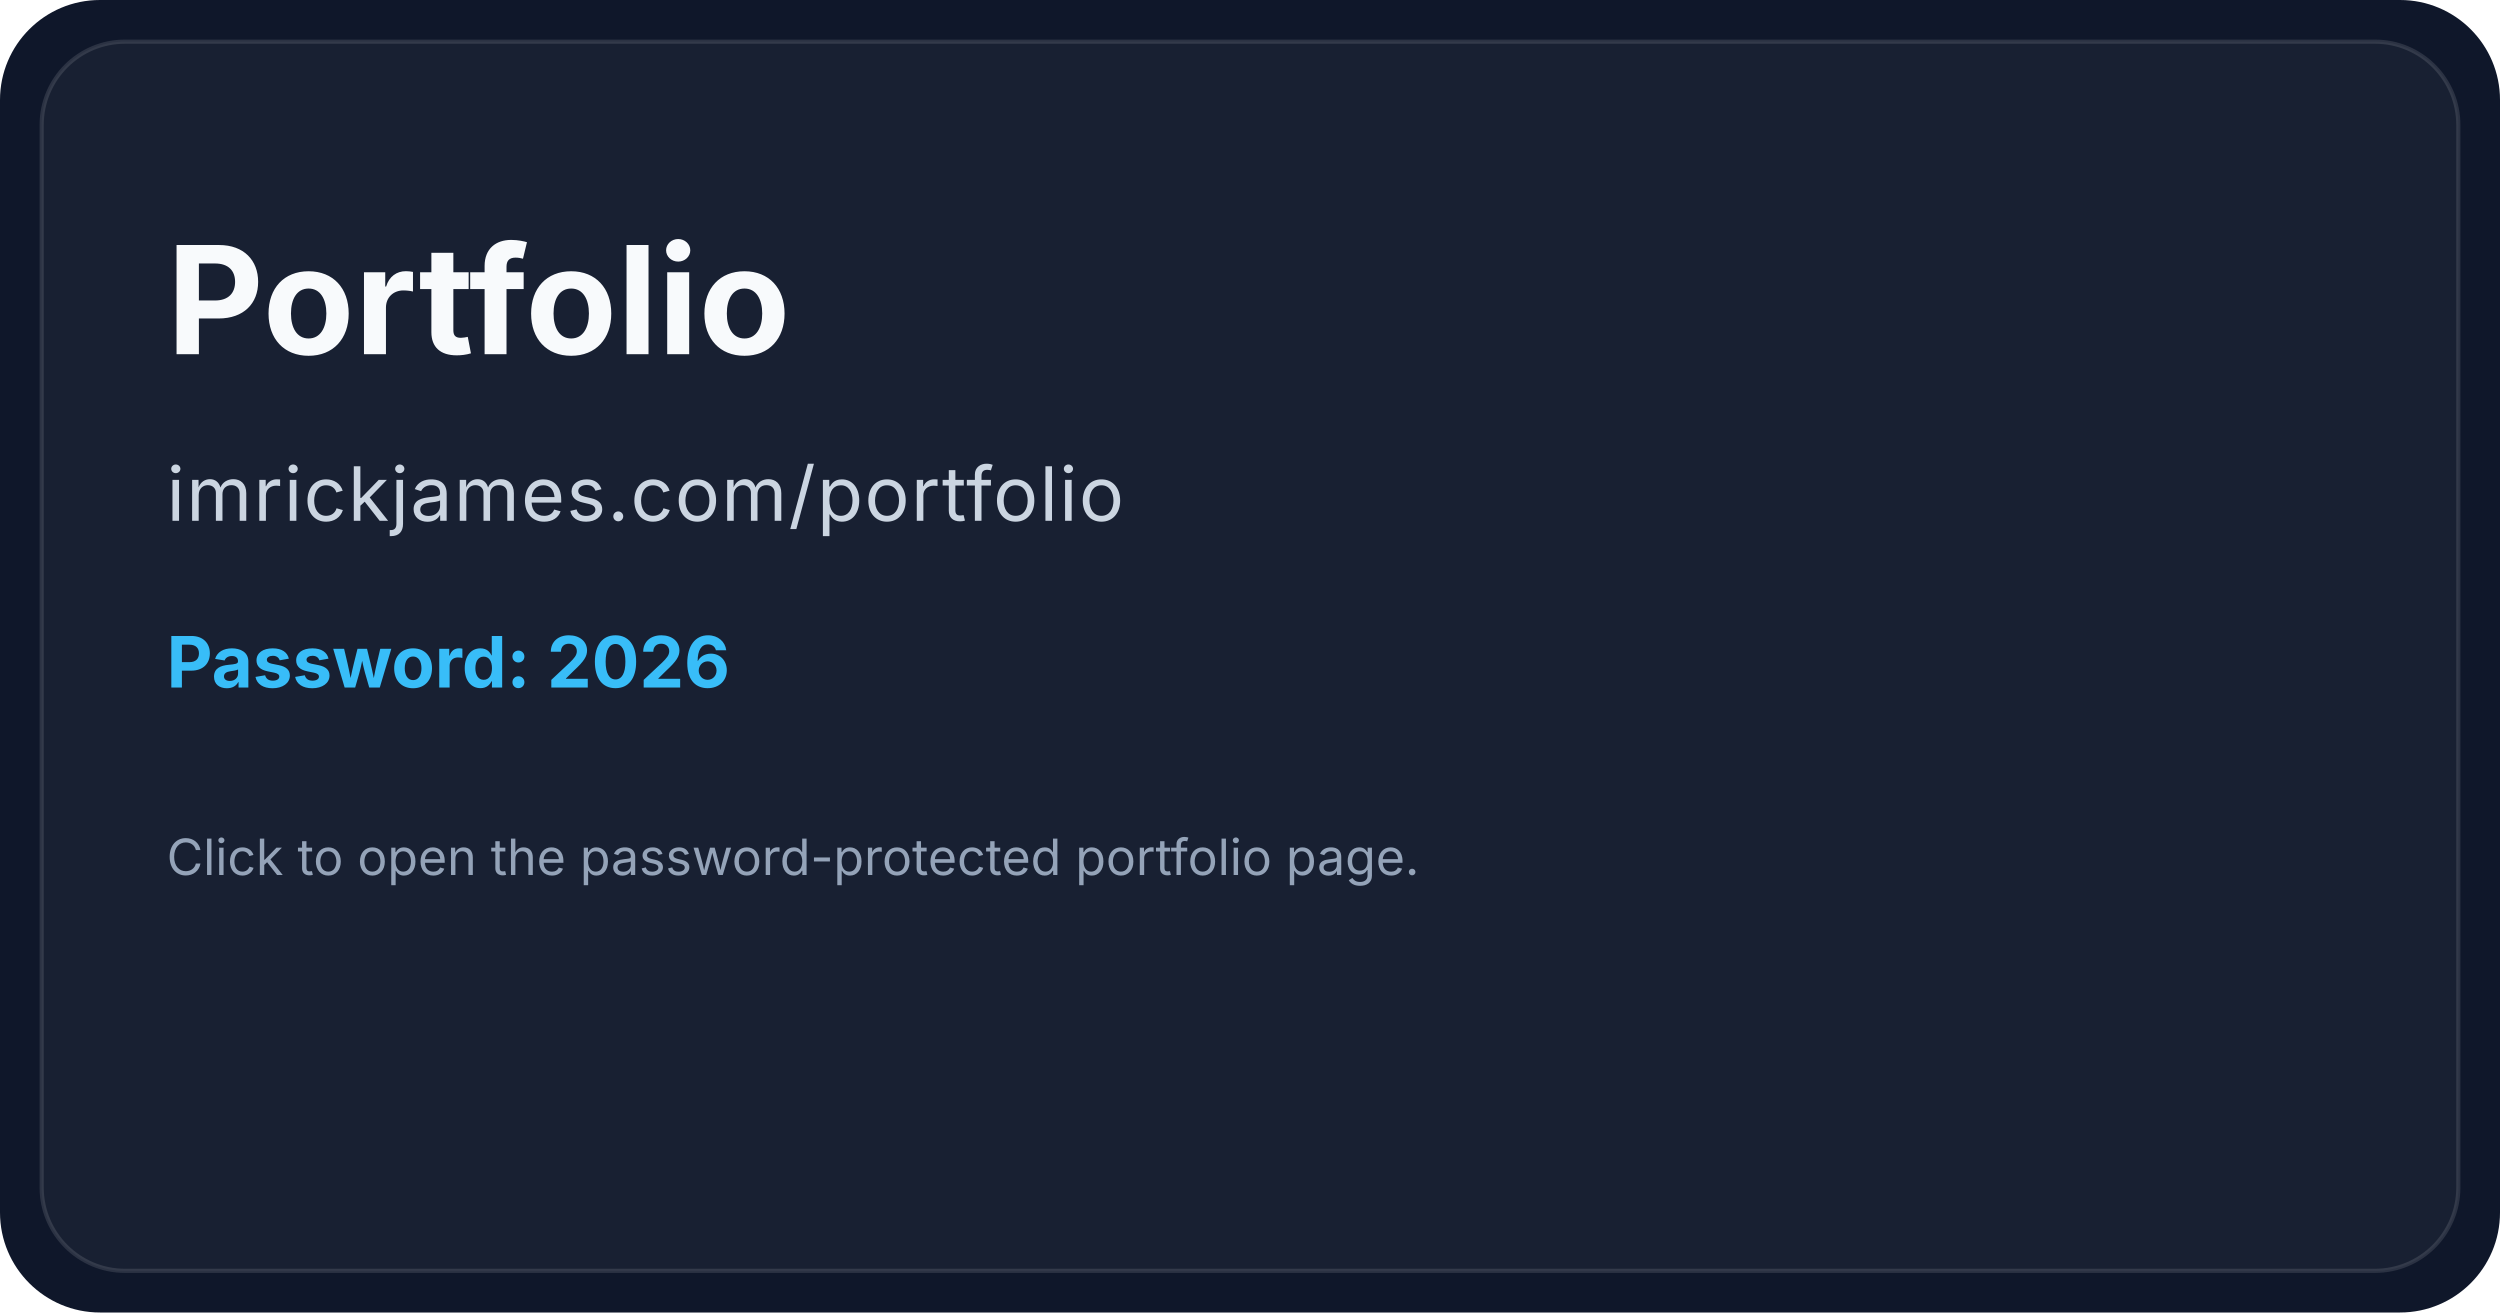
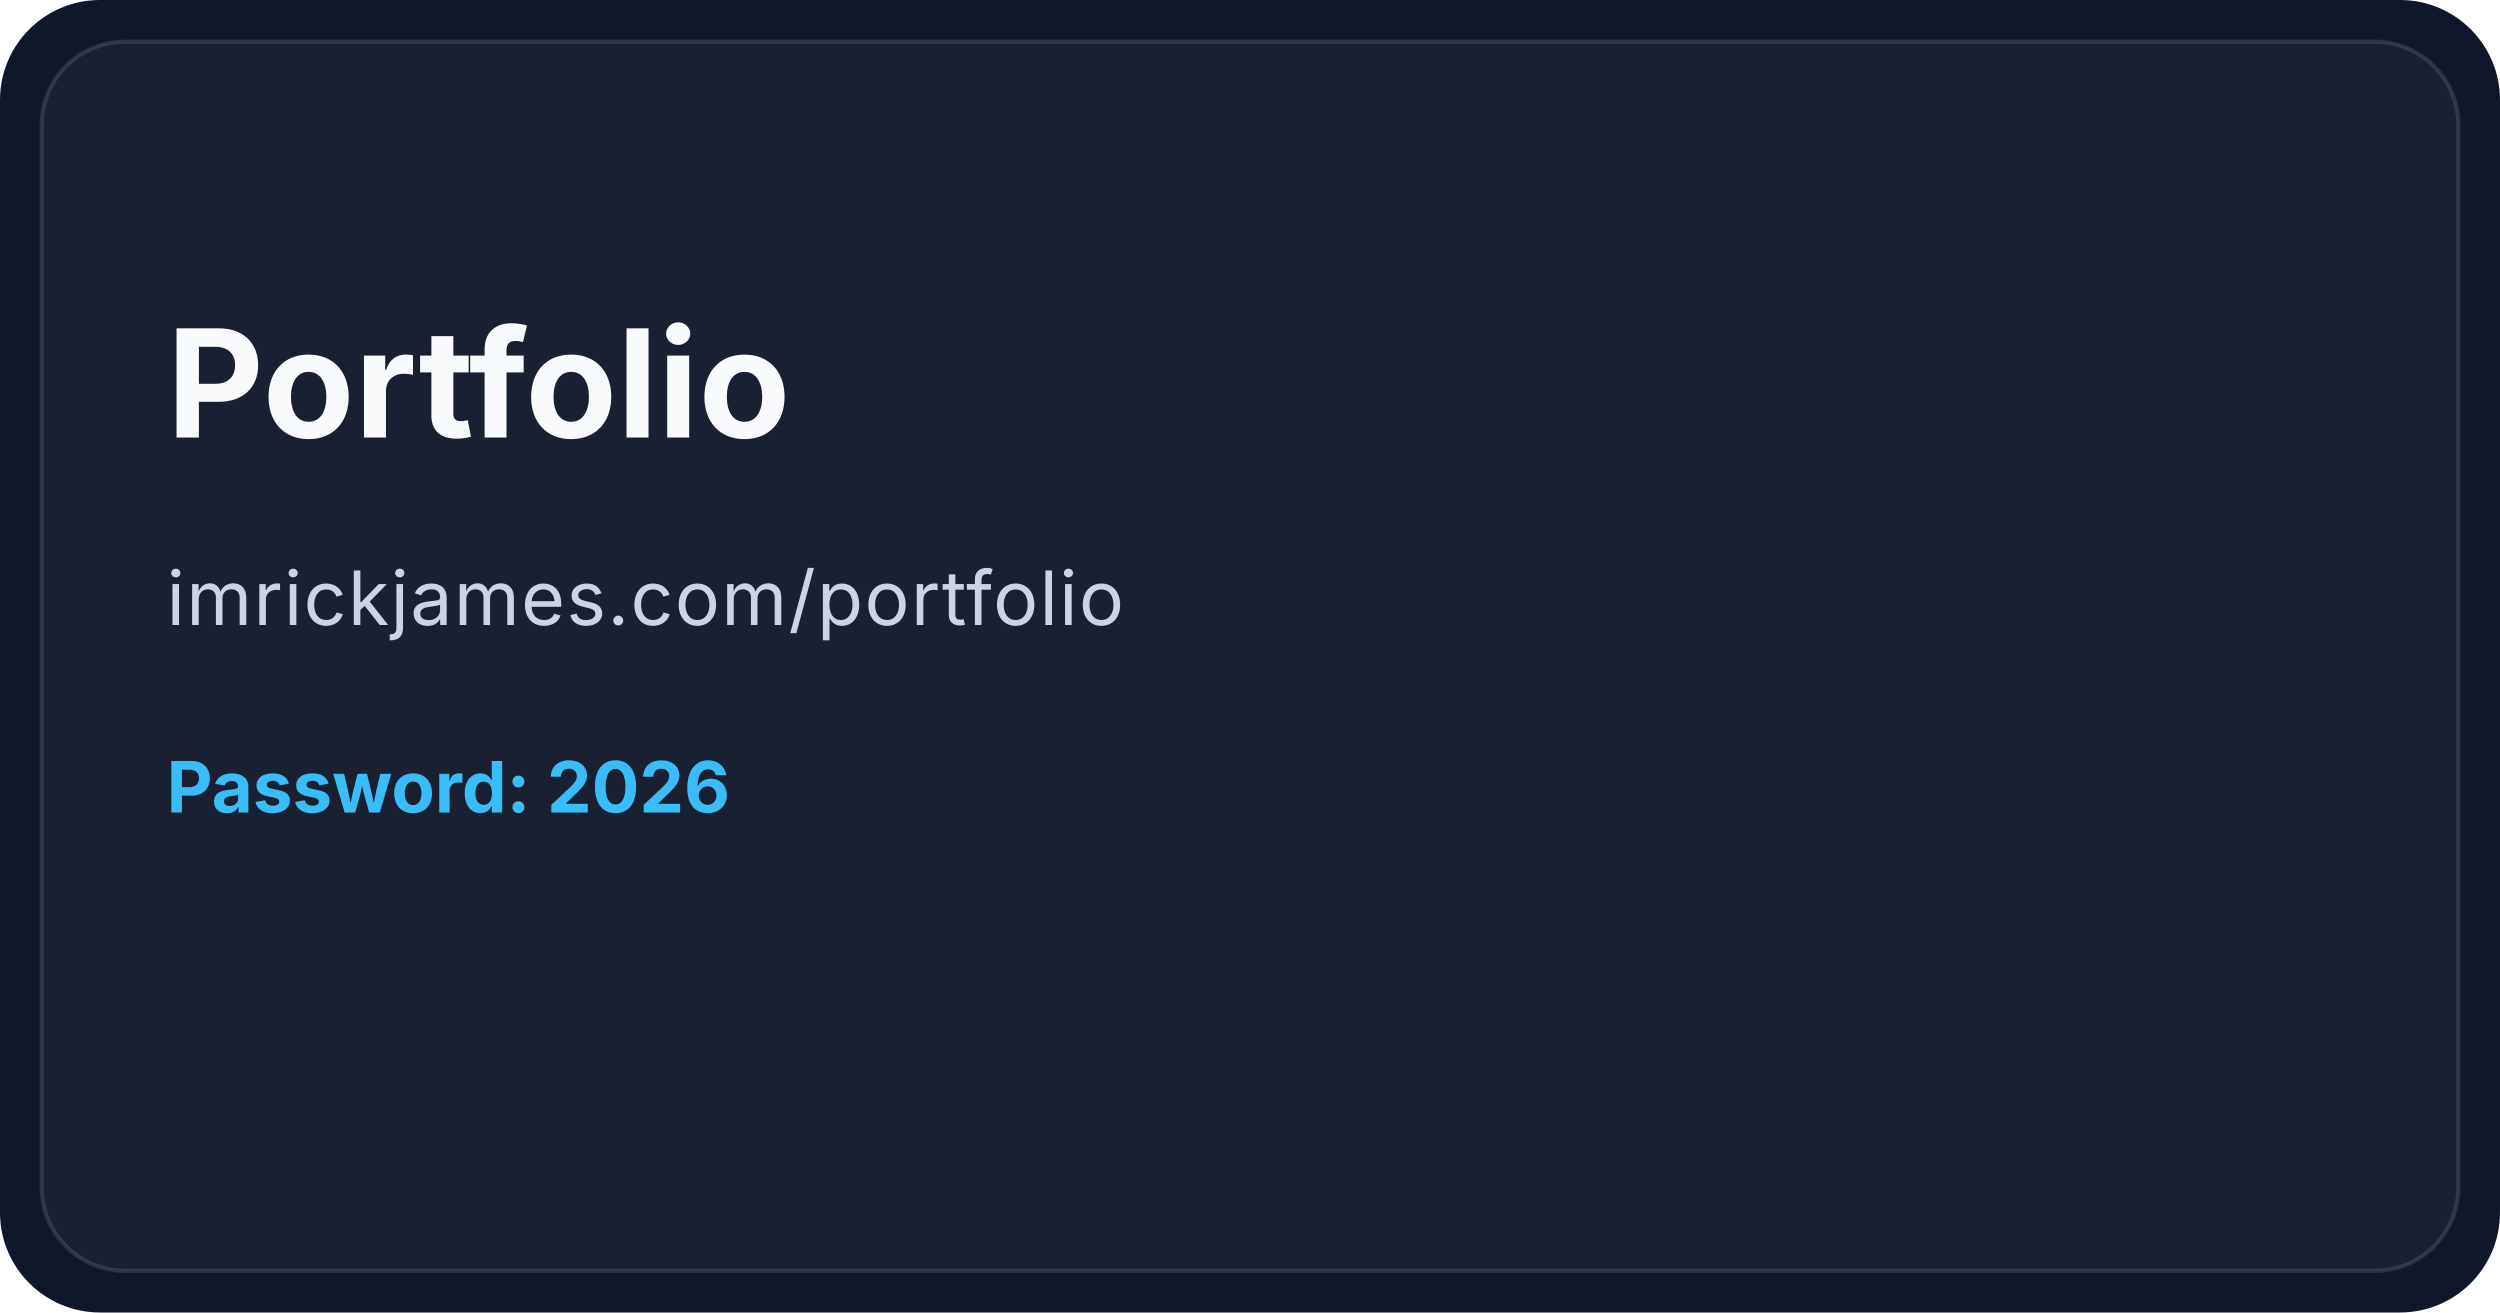
<svg xmlns="http://www.w3.org/2000/svg" width="1200" height="630" viewBox="0 0 1200 630" fill="none">
  <rect width="1200" height="630" rx="48" fill="#0F172A" />
  <rect x="20" y="20" width="1160" height="590" rx="40" fill="rgba(255,255,255,0.04)" stroke="rgba(255,255,255,0.12)" stroke-width="2" />
  <defs>
    <linearGradient id="buttonGradient" x1="0" y1="0" x2="1" y2="1">
      <stop offset="0%" stop-color="#60A5FA" />
      <stop offset="100%" stop-color="#38BDF8" />
    </linearGradient>
  </defs>
-   <text x="80" y="170" fill="#F8FAFC" font-family="Inter, Arial, sans-serif" font-size="72" font-weight="700">Portfolio</text>
-   <text x="80" y="250" fill="#CBD5E1" font-family="Inter, Arial, sans-serif" font-size="36" letter-spacing="0.02em">imrickjames.com/portfolio</text>
-   <text x="80" y="330" fill="#38BDF8" font-family="Inter, Arial, sans-serif" font-size="34" font-weight="700">Password: 2026</text>
-   <text x="80" y="420" fill="#94A3B8" font-family="Inter, Arial, sans-serif" font-size="24">Click to open the password-protected portfolio page.</text>
+   <text x="80" y="210" fill="#F8FAFC" font-family="Inter, Arial, sans-serif" font-size="72" font-weight="700">Portfolio</text>
+   <text x="80" y="300" fill="#CBD5E1" font-family="Inter, Arial, sans-serif" font-size="36" letter-spacing="0.02em">imrickjames.com/portfolio</text>
+   <text x="80" y="390" fill="#38BDF8" font-family="Inter, Arial, sans-serif" font-size="34" font-weight="700">Password: 2026</text>
</svg>
